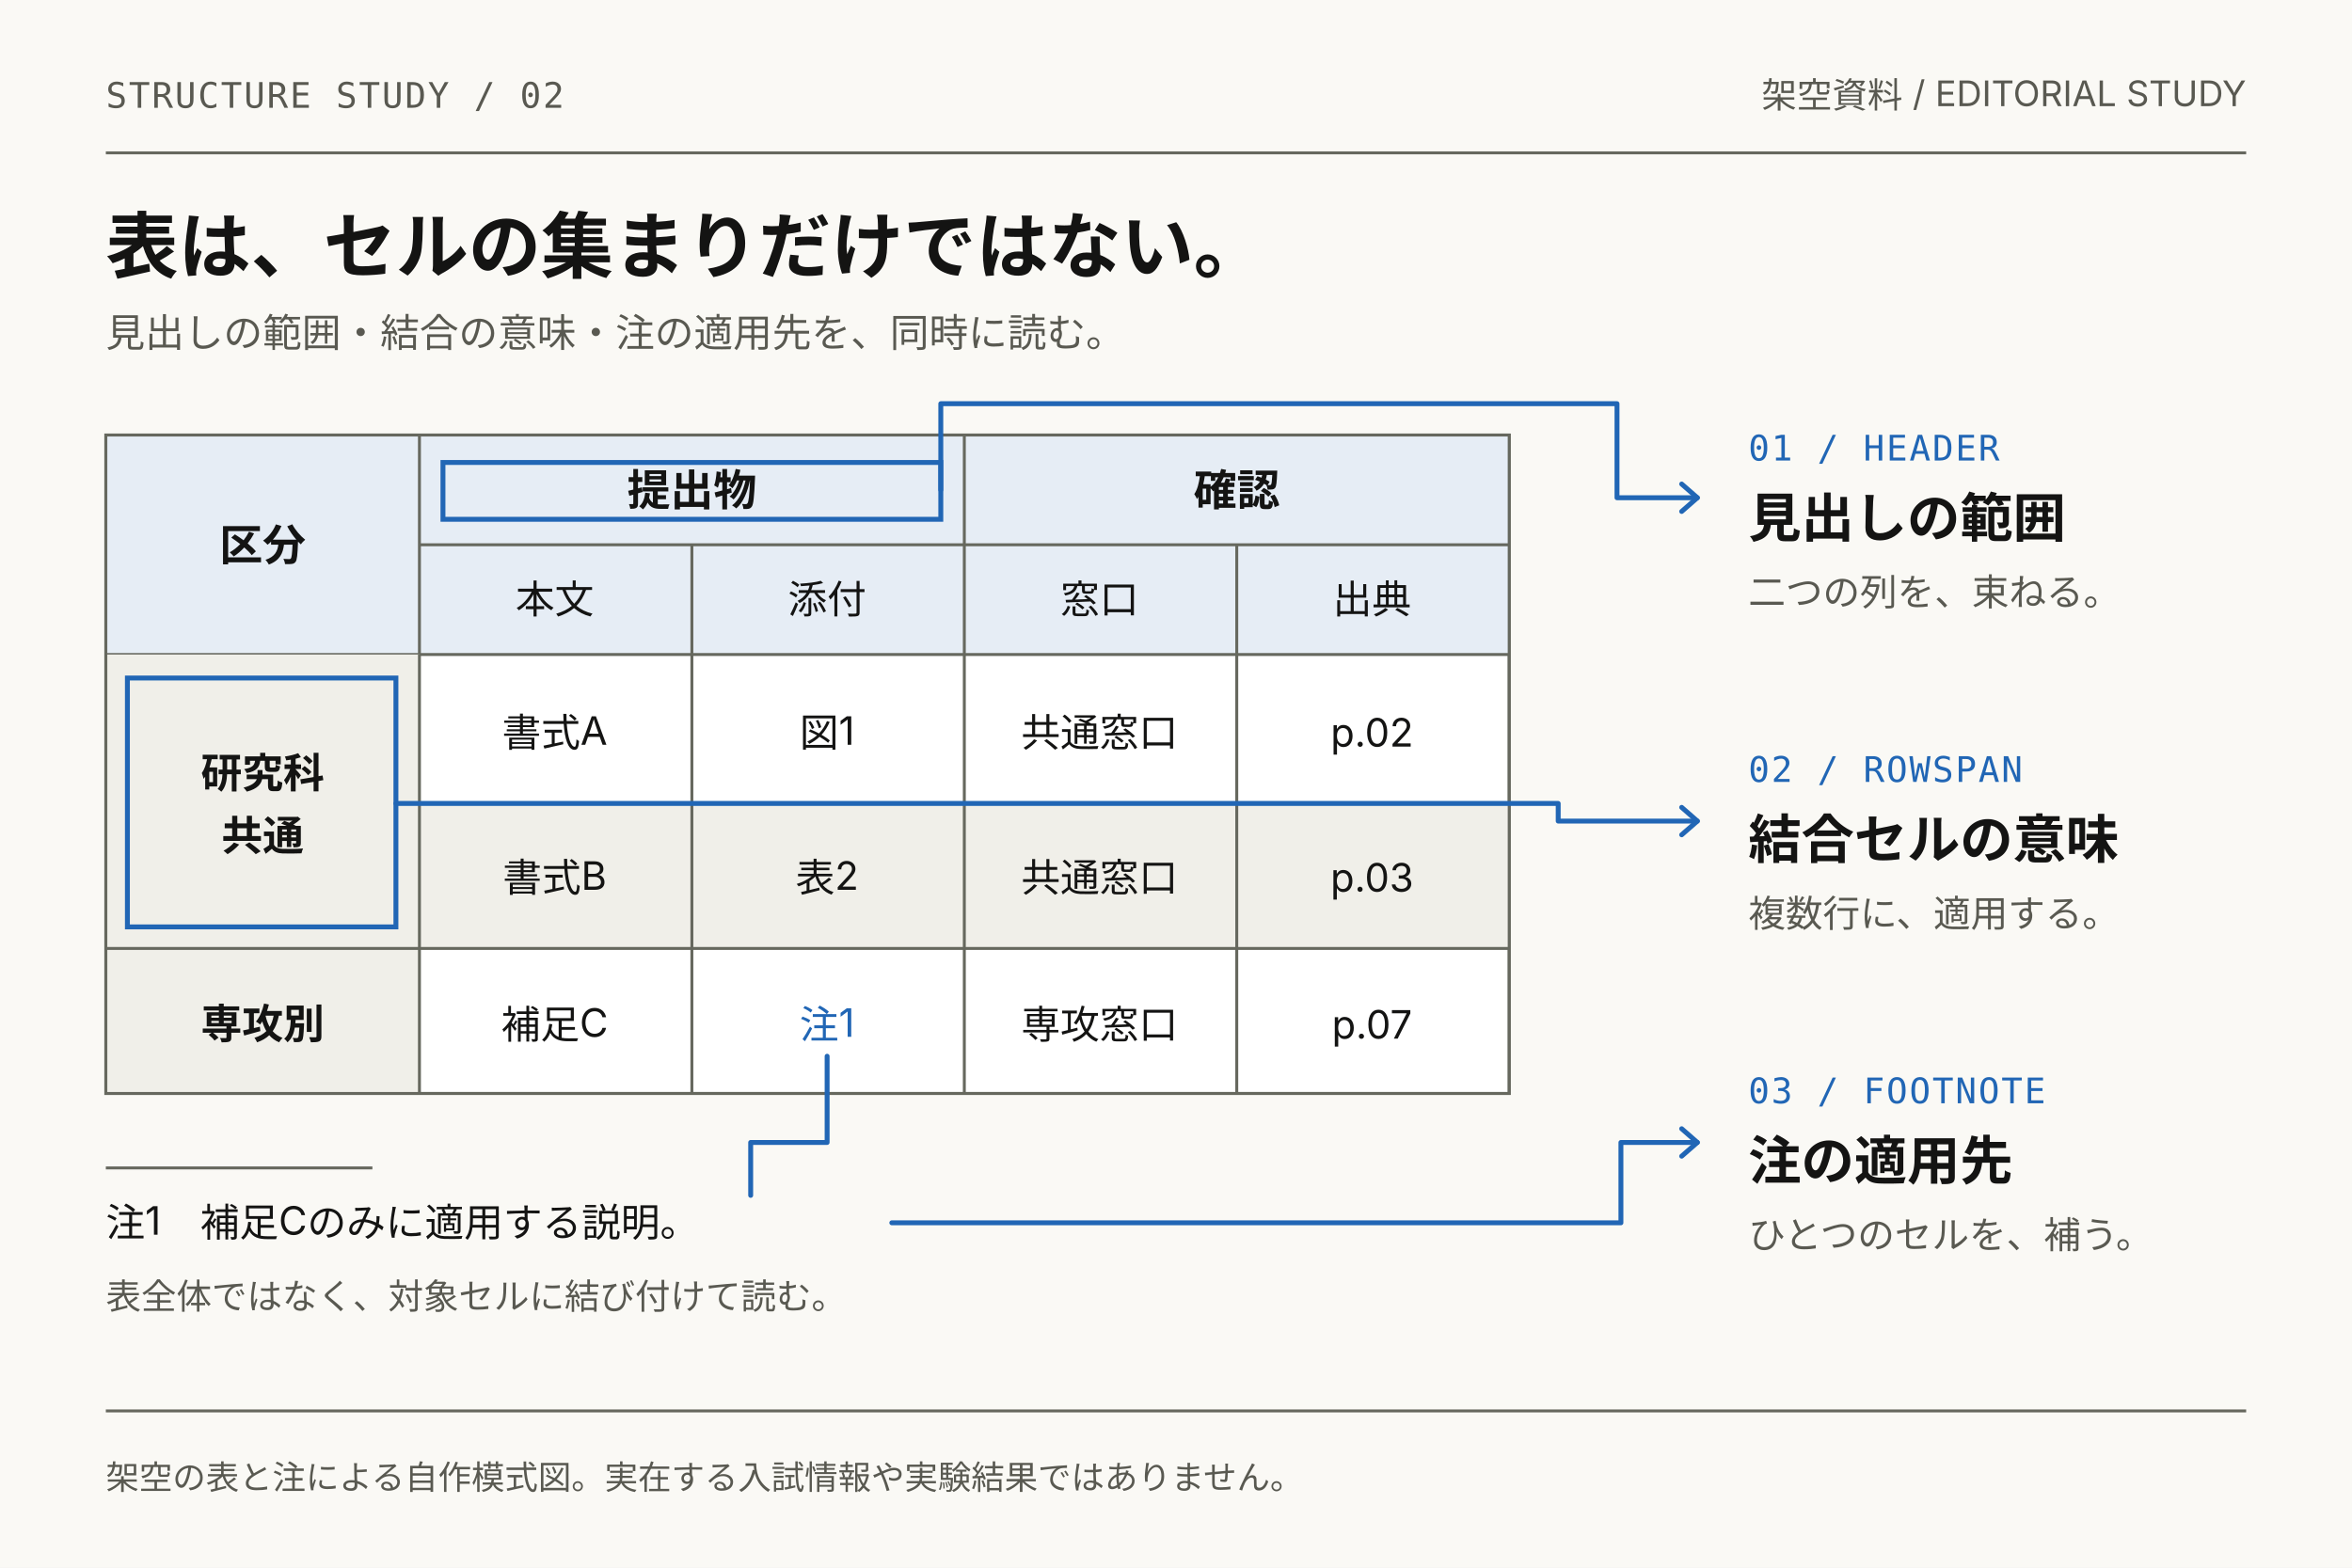
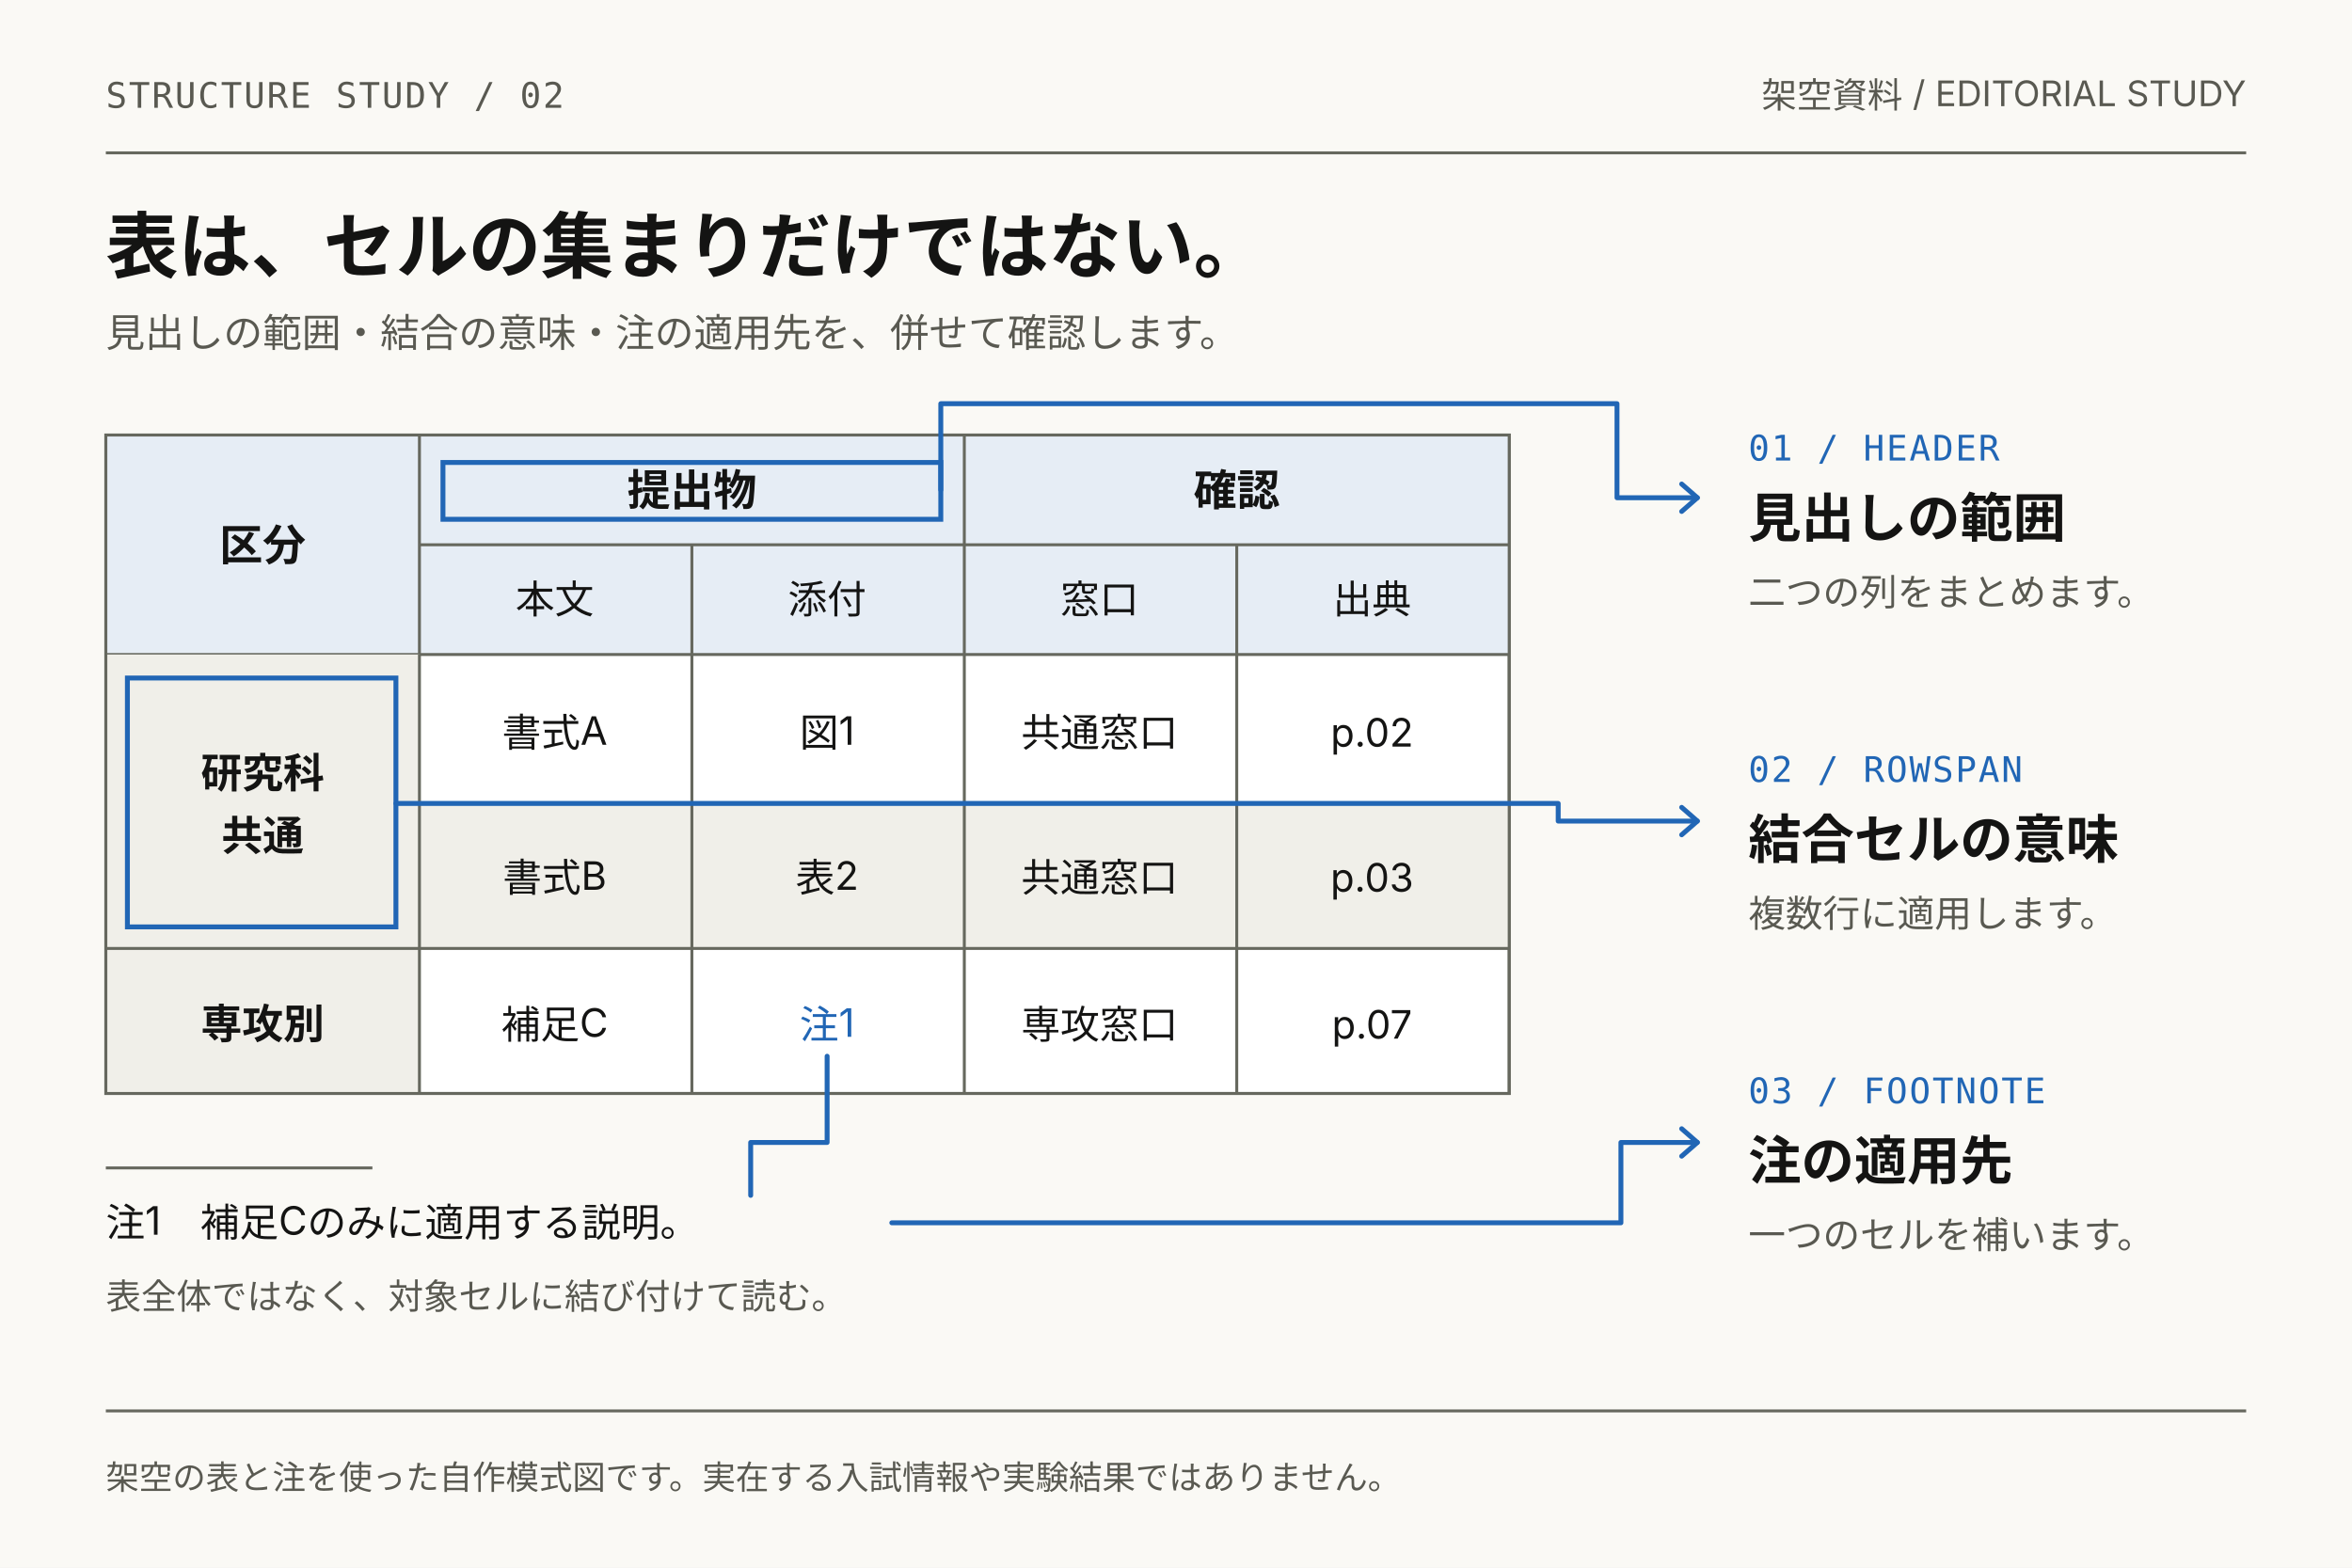
<svg xmlns="http://www.w3.org/2000/svg" viewBox="0 0 1200 800" role="img" aria-labelledby="table-svg-title table-svg-desc">
  <style>text{font-family:Inter,"Noto Sans JP","Yu Gothic",sans-serif}.tb-mono{font-family:"IBM Plex Mono",monospace;letter-spacing:.05em}.tb-rule{stroke:#66685e;stroke-width:1.5;fill:none}.tb-flow{stroke:#2166b5;stroke-width:2.5;fill:none;stroke-linecap:round;stroke-linejoin:round}.tb-ink{fill:#141413}.tb-muted{fill:#595951}.tb-blue{fill:#2166b5}</style>
  <rect width="1200" height="800" fill="#faf9f5" />
  <text x="54" y="55" font-size="18" class="tb-mono tb-muted">STRUCTURE STUDY / 02</text>
  <text x="1146" y="55" font-size="18" text-anchor="end" class="tb-muted">架空資料 / EDITORIAL STUDY</text>
  <path d="M54 78H1146" class="tb-rule" />
  <text x="54" y="139" font-size="37" font-weight="600" class="tb-ink">表は、セルの集まりだけではない。</text>
-   <text x="54" y="177" font-size="20" class="tb-muted">見出しの範囲・結合の意味・注の適用先を、同時に読む。</text>
+   <text x="54" y="177" font-size="20" class="tb-muted">見出しの範囲・結合の意味・注の適用先を、併せて確認します。</text>
  <g id="table-document">
    <rect x="54" y="222" width="716" height="336" fill="#fff" stroke="#66685e" stroke-width="1.5" />
    <g id="table-header">
      <rect x="54" y="222" width="716" height="112" fill="#e6edf5" />
      <path d="M54 334H770M214 222V334M492 222V334M214 278H770M353 278V334M631 278V334" class="tb-rule" />
      <text x="134" y="286" text-anchor="middle" font-size="22" font-weight="600" class="tb-ink">区分</text>
      <text x="353" y="258" text-anchor="middle" font-size="22" font-weight="600" class="tb-ink">提出物</text>
      <text x="631" y="258" text-anchor="middle" font-size="22" font-weight="600" class="tb-ink">確認</text>
      <text x="283" y="313" text-anchor="middle" font-size="20" class="tb-ink">本文</text>
      <text x="422" y="313" text-anchor="middle" font-size="20" class="tb-ink">添付</text>
      <text x="561" y="313" text-anchor="middle" font-size="20" class="tb-ink">窓口</text>
      <text x="700" y="313" text-anchor="middle" font-size="20" class="tb-ink">出典</text>
      <path d="M226 236H480V265H226Z" fill="none" stroke="#2166b5" stroke-width="2.5" />
    </g>
    <g id="table-body">
      <rect x="54" y="334" width="160" height="224" fill="#f0efe9" />
      <rect x="214" y="410" width="556" height="74" fill="#f0efe9" />
      <path d="M214 334V558M353 334V558M492 334V558M631 334V558M214 410H770M54 484H770" class="tb-rule" />
      <g id="table-rowspan">
        <text x="134" y="402" text-anchor="middle" font-size="21" font-weight="600" class="tb-ink">研究科</text>
        <text x="134" y="434" text-anchor="middle" font-size="21" font-weight="600" class="tb-ink">共通</text>
        <path d="M65 346H202V473H65Z" fill="none" stroke="#2166b5" stroke-width="2.5" />
      </g>
      <text x="134" y="530" text-anchor="middle" font-size="21" font-weight="600" class="tb-ink">専攻別</text>
      <text x="283" y="381" text-anchor="middle" font-size="20" class="tb-ink">書式A</text>
      <text x="422" y="381" text-anchor="middle" font-size="20" class="tb-ink">図1</text>
      <text x="561" y="381" text-anchor="middle" font-size="20" class="tb-ink">共通窓口</text>
      <text x="700" y="381" text-anchor="middle" font-size="20" class="tb-ink">p.02</text>
      <text x="283" y="455" text-anchor="middle" font-size="20" class="tb-ink">書式B</text>
      <text x="422" y="455" text-anchor="middle" font-size="20" class="tb-ink">表2</text>
      <text x="561" y="455" text-anchor="middle" font-size="20" class="tb-ink">共通窓口</text>
      <text x="700" y="455" text-anchor="middle" font-size="20" class="tb-ink">p.03</text>
      <text x="283" y="530" text-anchor="middle" font-size="20" class="tb-ink">補足C</text>
      <text x="422" y="530" text-anchor="middle" font-size="20" class="tb-blue">注1</text>
      <text x="561" y="530" text-anchor="middle" font-size="20" class="tb-ink">専攻窓口</text>
      <text x="700" y="530" text-anchor="middle" font-size="20" class="tb-ink">p.07</text>
    </g>
    <rect x="54" y="222" width="716" height="336" fill="none" stroke="#66685e" stroke-width="1.5" />
    <g id="table-notes">
      <path d="M54 596H190" class="tb-rule" />
      <text x="54" y="631" font-size="20" class="tb-ink">注1　補足Cのみに適用する説明。</text>
      <text x="54" y="668" font-size="18" class="tb-muted">表全体ではなく、対象セルに結び付けて読む。</text>
      <path d="M422 539V583H383V610" class="tb-flow" />
    </g>
  </g>
  <g id="table-connectors" class="tb-flow">
    <path d="M480 250V206H825V254H866" />
    <path d="M202 410H795V419H866" />
    <path d="M455 624H827V583H866" />
    <path d="M858 247L866 254L858 261M858 412L866 419L858 426M858 576L866 583L858 590" />
  </g>
  <g id="table-header-label">
    <text x="892" y="235" font-size="18" class="tb-mono tb-blue">01 / HEADER</text>
    <text x="892" y="274" font-size="27" font-weight="600" class="tb-ink">見出しの範囲</text>
-     <text x="892" y="309" font-size="19" class="tb-muted">二つの列を、束ねる。</text>
+     <text x="892" y="309" font-size="19" class="tb-muted">二つの列をまとめます。</text>
  </g>
  <g id="table-body-label">
    <text x="892" y="399" font-size="18" class="tb-mono tb-blue">02 / ROWSPAN</text>
    <text x="892" y="438" font-size="27" font-weight="600" class="tb-ink">結合セルの意味</text>
-     <text x="892" y="473" font-size="19" class="tb-muted">複数行に、適用する。</text>
+     <text x="892" y="473" font-size="19" class="tb-muted">複数行に適用します。</text>
  </g>
  <g id="table-note-label">
    <text x="892" y="563" font-size="18" class="tb-mono tb-blue">03 / FOOTNOTE</text>
    <text x="892" y="602" font-size="27" font-weight="600" class="tb-ink">注の適用先</text>
-     <text x="892" y="637" font-size="19" class="tb-muted">ひとつのセルを、補う。</text>
+     <text x="892" y="637" font-size="19" class="tb-muted">一つのセルを補います。</text>
  </g>
  <path d="M54 720H1146" class="tb-rule" />
-   <text x="54" y="760" font-size="17" class="tb-muted">架空の表と注による自作模式図。実在する入試情報や実験結果ではありません。</text>
+   <text x="54" y="760" font-size="17" class="tb-muted">架空の表と注を使った自作模式図です。実在する入試情報や実験結果ではありません。</text>
</svg>
